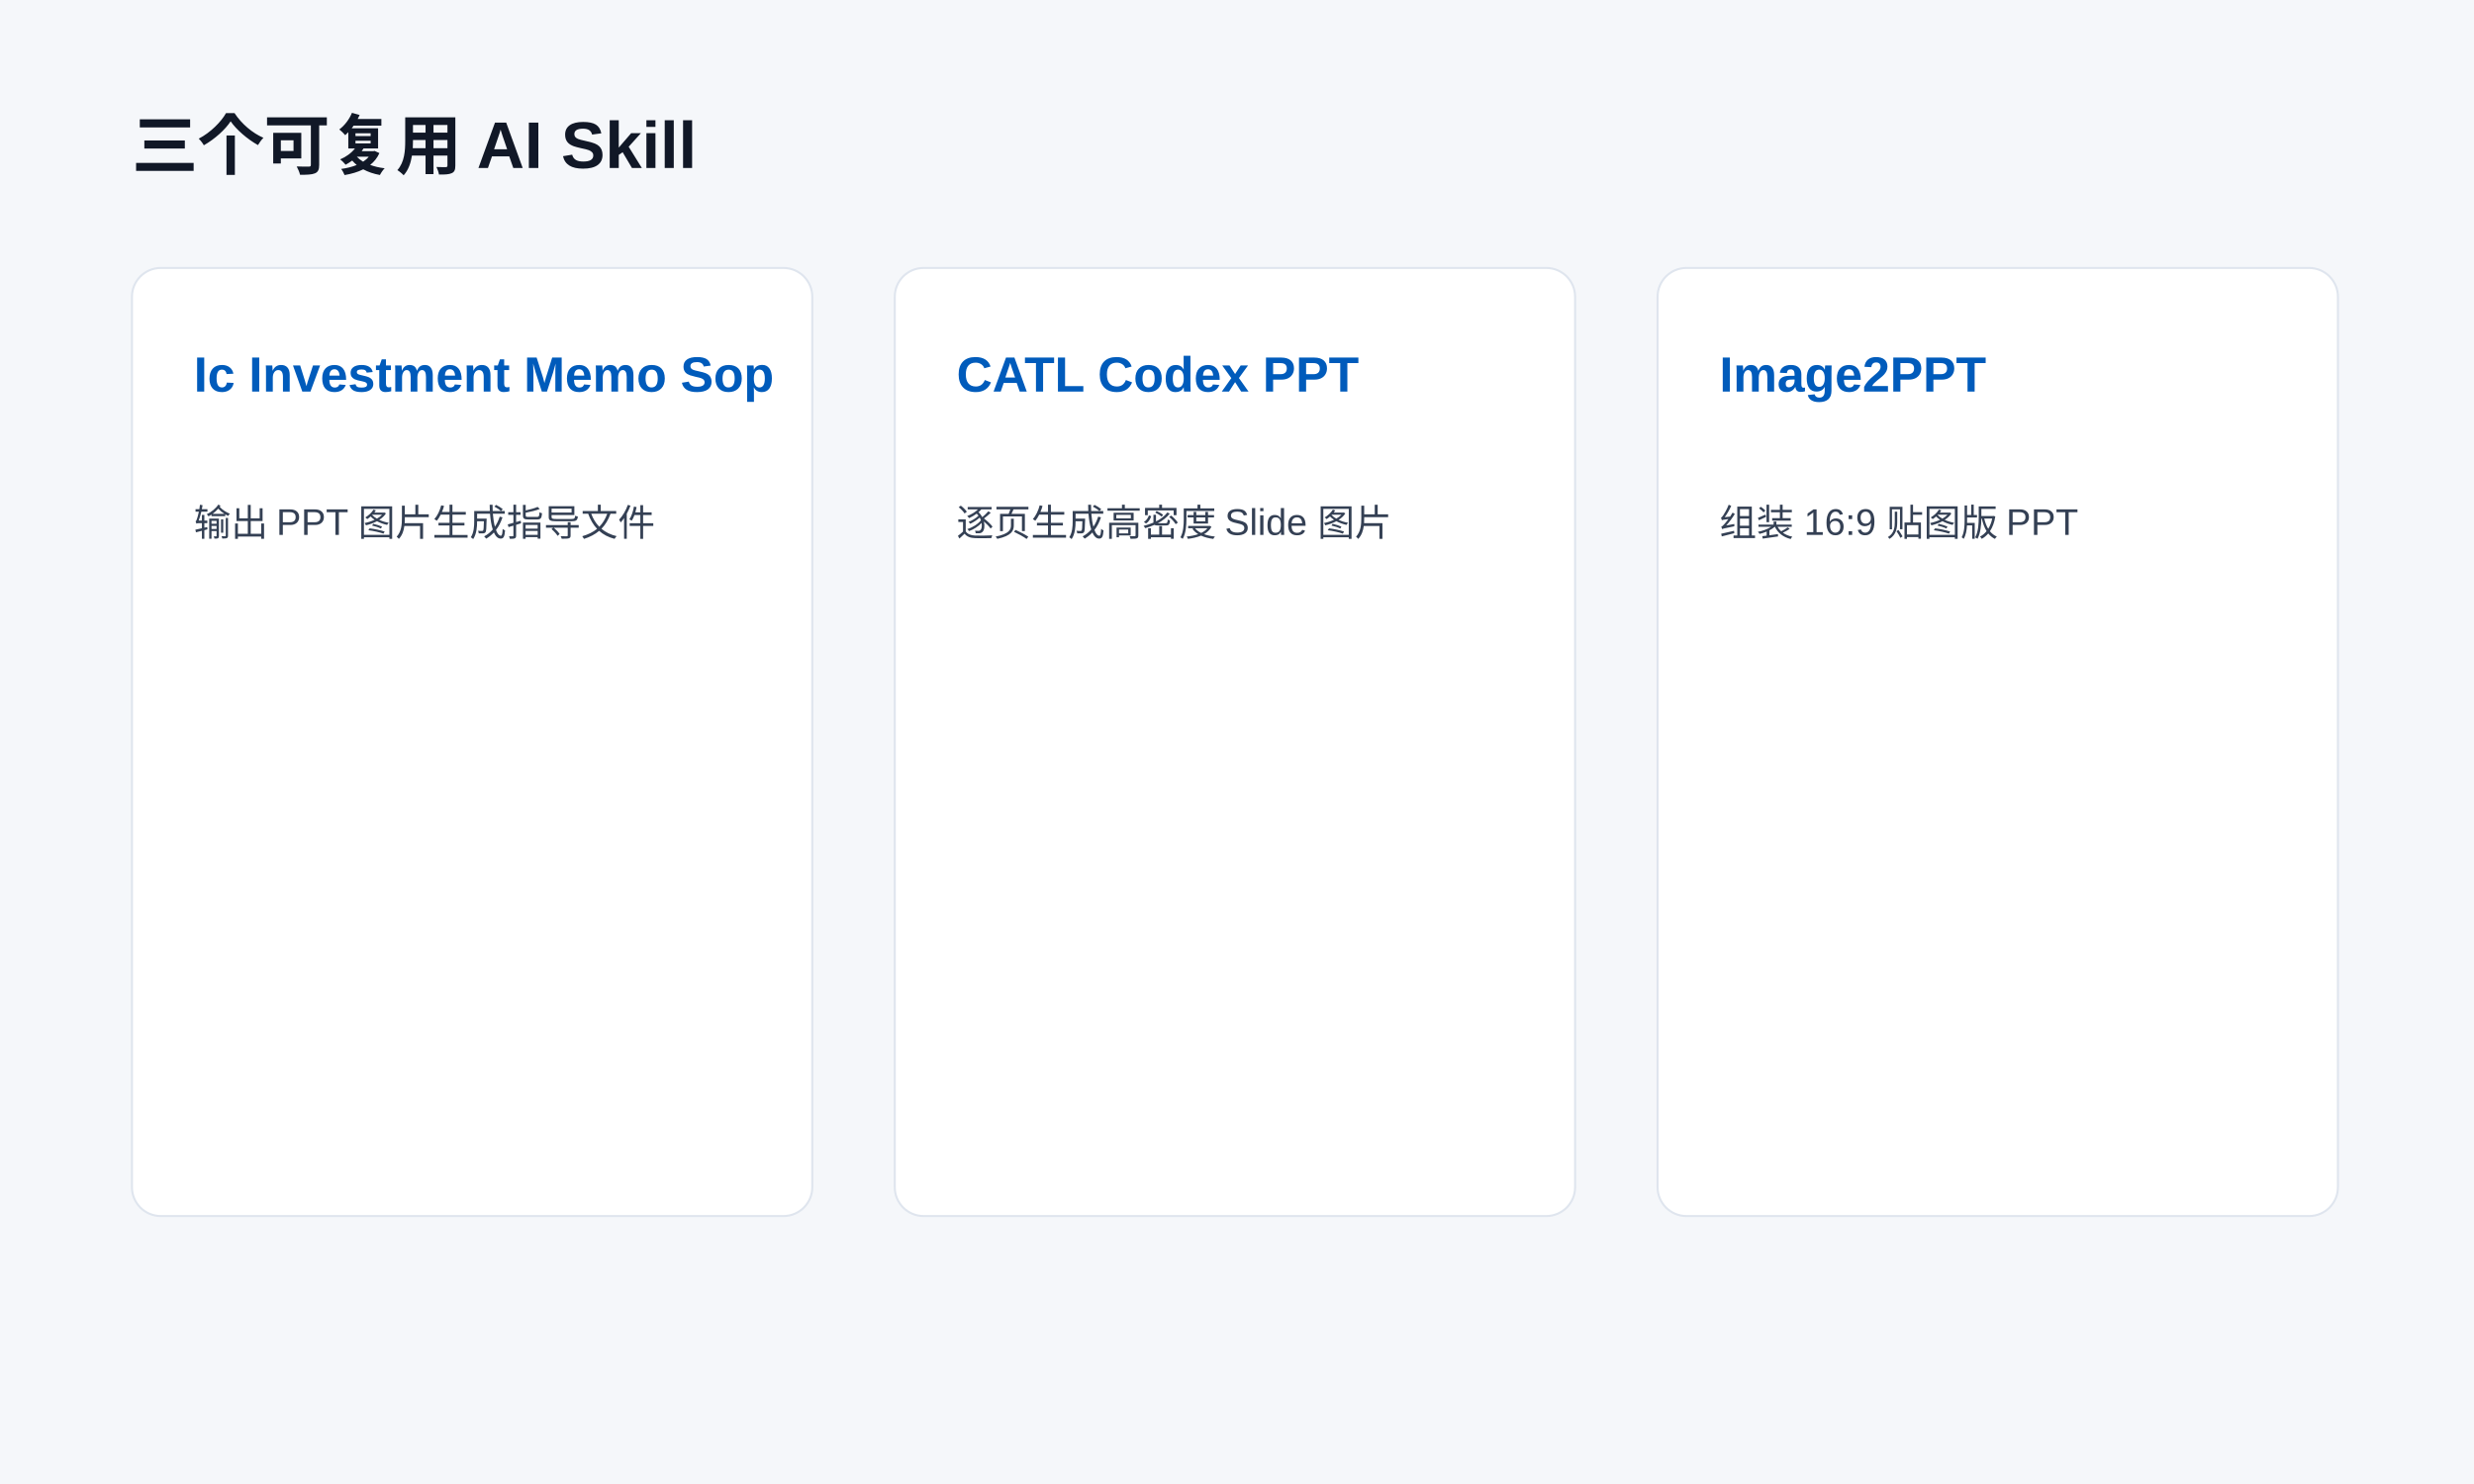
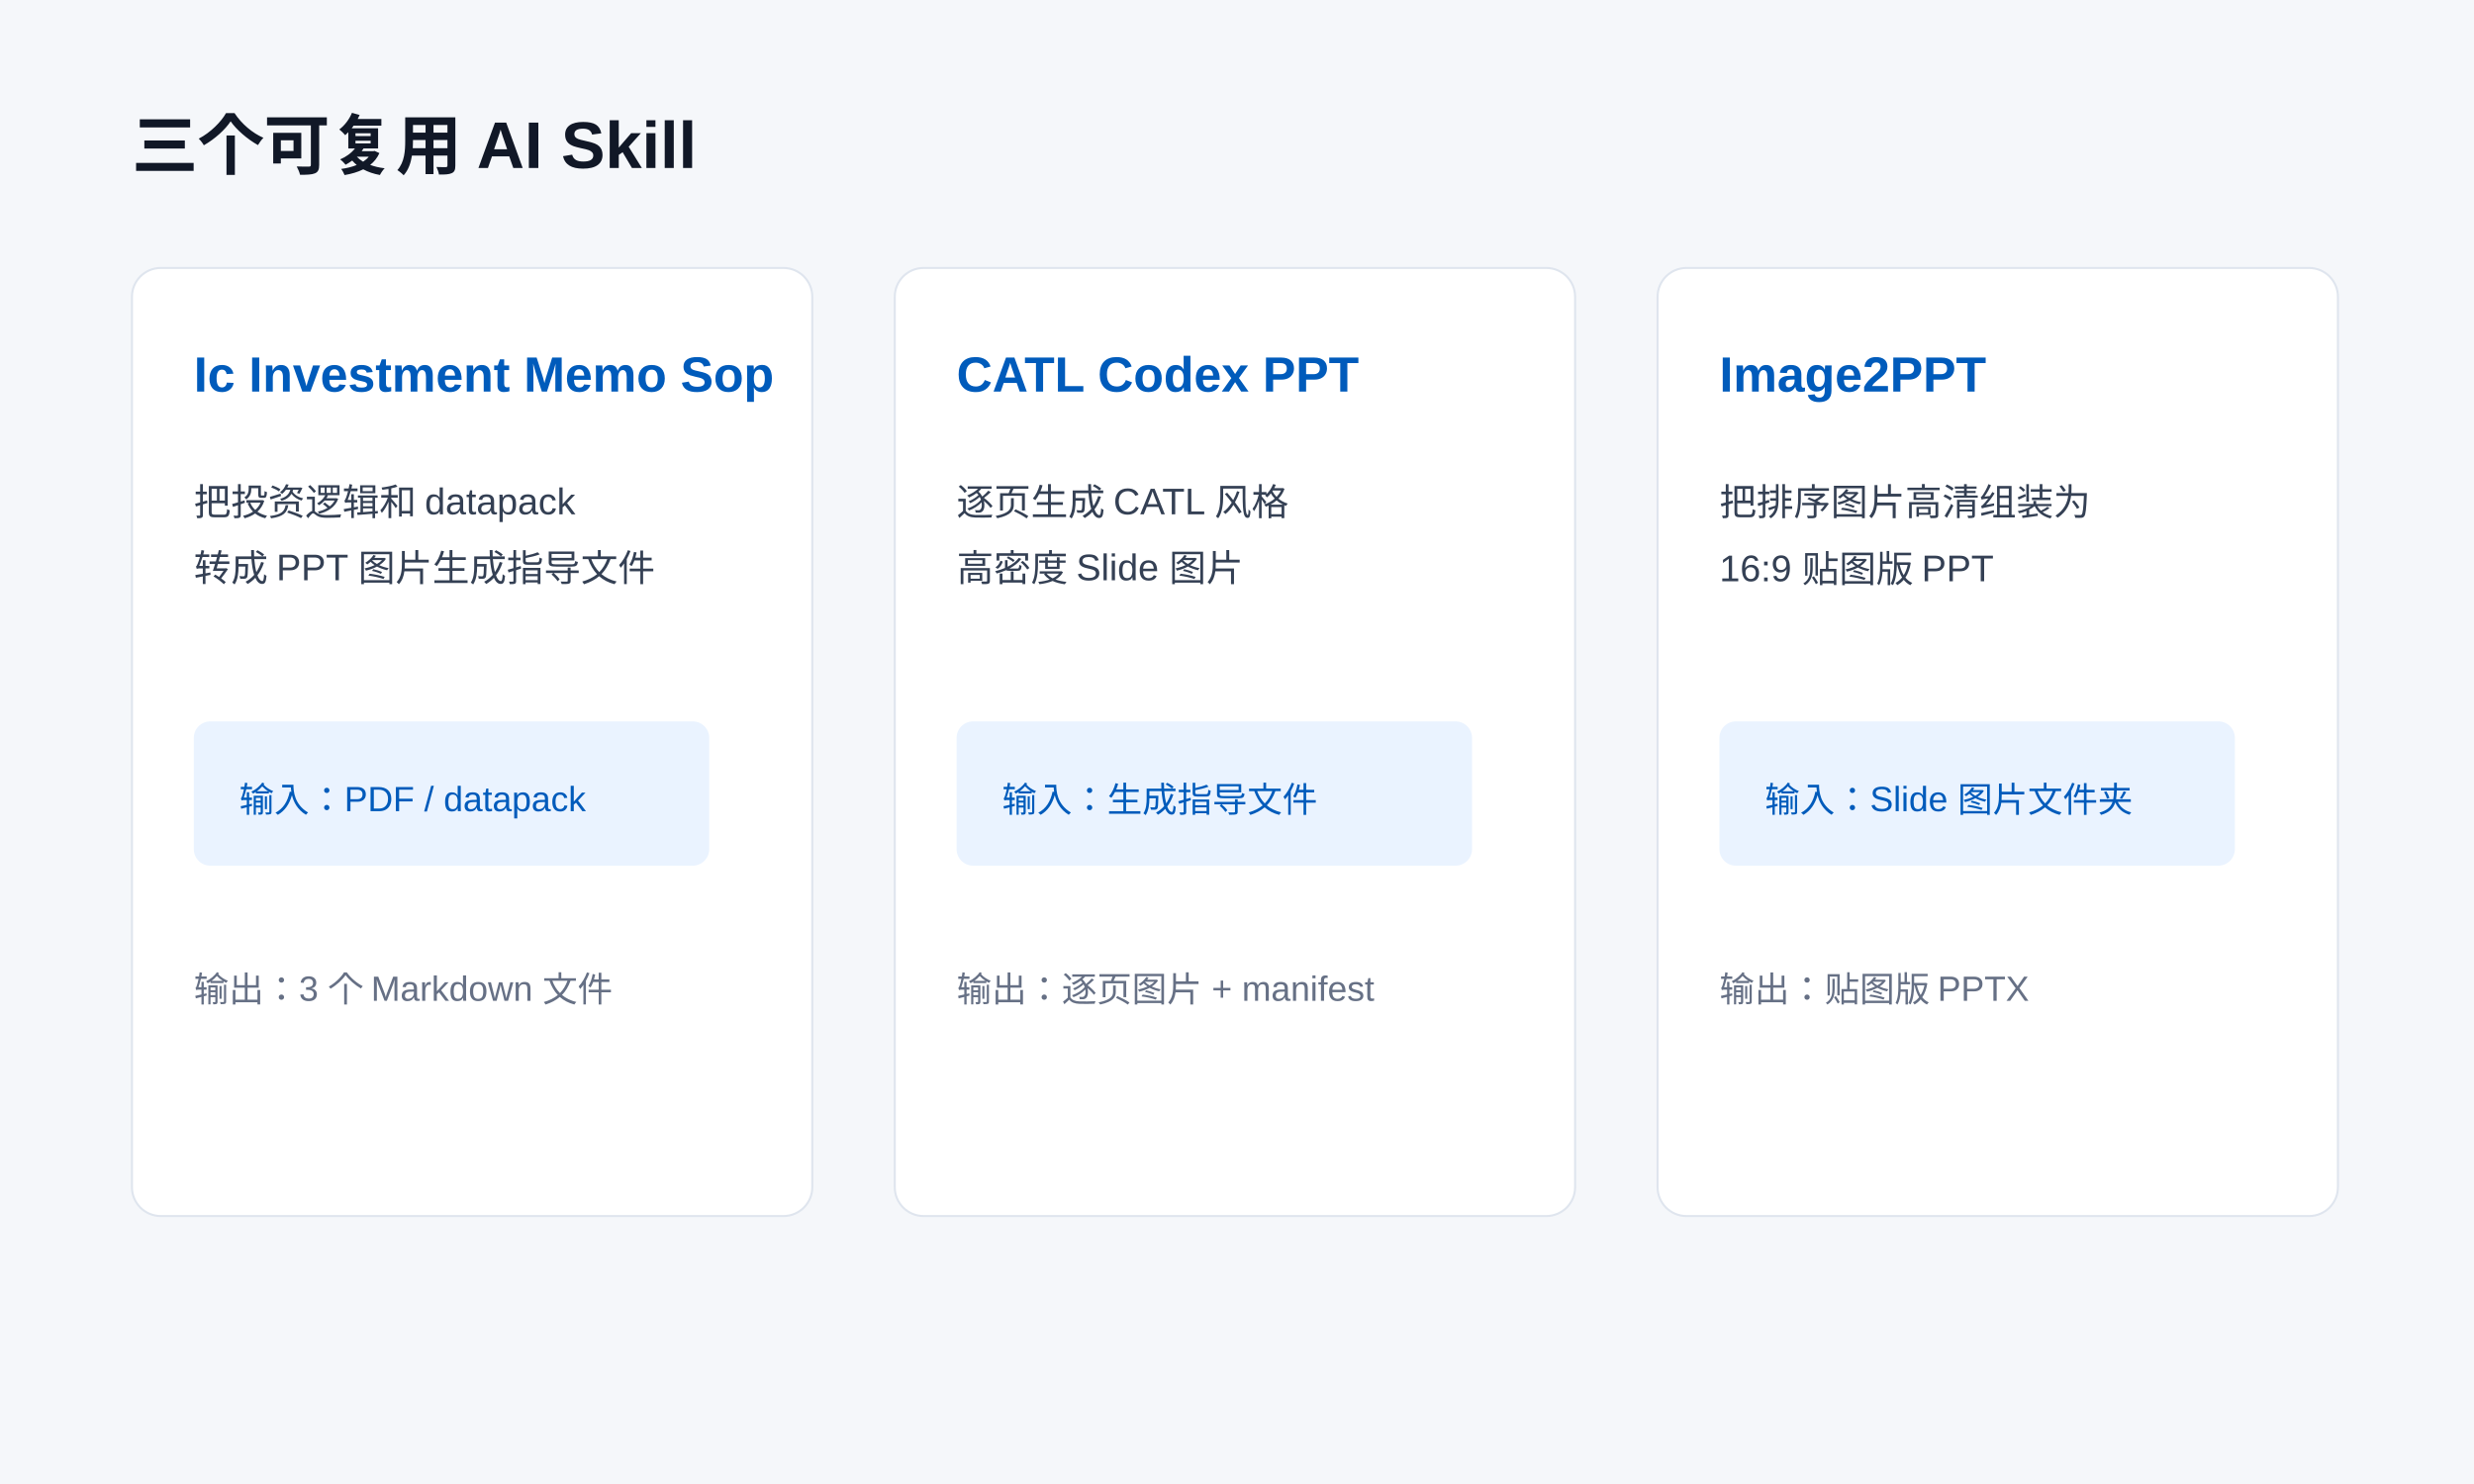
- <svg xmlns="http://www.w3.org/2000/svg" width="1200" height="720">
+ <svg xmlns="http://www.w3.org/2000/svg" width="1200" height="720" viewBox="0 0 1200 720">
  <rect width="1200" height="720" fill="#f5f7fa" />
  <text x="64" y="82" font-family="Microsoft YaHei,Arial" font-size="32" font-weight="700" fill="#111827">三个可复用 AI Skill</text>
-   <rect x="64" y="130" width="330" height="460" rx="14" fill="#fff" stroke="#dfe5ee" />
-   <rect x="434" y="130" width="330" height="460" rx="14" fill="#fff" stroke="#dfe5ee" />
-   <rect x="804" y="130" width="330" height="460" rx="14" fill="#fff" stroke="#dfe5ee" />
-   <text x="94" y="190" font-family="Microsoft YaHei,Arial" font-size="24" font-weight="700" fill="#005bbb">Ic Investment Memo Sop</text>
-   <text x="464" y="190" font-family="Microsoft YaHei,Arial" font-size="24" font-weight="700" fill="#005bbb">CATL Codex PPT</text>
-   <text x="834" y="190" font-family="Microsoft YaHei,Arial" font-size="24" font-weight="700" fill="#005bbb">Image2PPT</text>
-   <text x="94" y="260" font-family="Microsoft YaHei,Arial" font-size="18" fill="#344054">输出 PPT 图片生成指导文件</text>
-   <text x="464" y="260" font-family="Microsoft YaHei,Arial" font-size="18" fill="#344054">逐页生成高密度 Slide 图片</text>
-   <text x="834" y="260" font-family="Microsoft YaHei,Arial" font-size="18" fill="#344054">组装 16:9 贴图版 PPT</text>
+   <g font-family="Microsoft YaHei,Arial">
+     <rect x="64" y="130" width="330" height="460" rx="14" fill="#fff" stroke="#dfe5ee" />
+     <rect x="434" y="130" width="330" height="460" rx="14" fill="#fff" stroke="#dfe5ee" />
+     <rect x="804" y="130" width="330" height="460" rx="14" fill="#fff" stroke="#dfe5ee" />
+     <text x="94" y="190" font-size="24" font-weight="700" fill="#005bbb">Ic Investment Memo Sop</text>
+     <text x="464" y="190" font-size="24" font-weight="700" fill="#005bbb">CATL Codex PPT</text>
+     <text x="834" y="190" font-size="24" font-weight="700" fill="#005bbb">Image2PPT</text>
+     <text x="94" y="250" font-size="18" fill="#344054">把投资逻辑和 datapack</text>
+     <text x="94" y="282" font-size="18" fill="#344054">转成 PPT 图片生成指导文件</text>
+     <text x="464" y="250" font-size="18" fill="#344054">逐页生成 CATL 风格</text>
+     <text x="464" y="282" font-size="18" fill="#344054">高密度 Slide 图片</text>
+     <text x="834" y="250" font-size="18" fill="#344054">把排序图片高清组装为</text>
+     <text x="834" y="282" font-size="18" fill="#344054">16:9 贴图版 PPT</text>
+     <rect x="94" y="350" width="250" height="70" rx="8" fill="#eaf3ff" />
+     <text x="116" y="394" font-size="17" fill="#005bbb">输入：PDF / datapack</text>
+     <rect x="464" y="350" width="250" height="70" rx="8" fill="#eaf3ff" />
+     <text x="486" y="394" font-size="17" fill="#005bbb">输入：生成指导文件</text>
+     <rect x="834" y="350" width="250" height="70" rx="8" fill="#eaf3ff" />
+     <text x="856" y="394" font-size="17" fill="#005bbb">输入：Slide 图片文件夹</text>
+     <text x="94" y="486" font-size="17" fill="#667085">输出：3 个 Markdown 文件</text>
+     <text x="464" y="486" font-size="17" fill="#667085">输出：逐页图片 + manifest</text>
+     <text x="834" y="486" font-size="17" fill="#667085">输出：贴图版 PPTX</text>
+   </g>
</svg>
